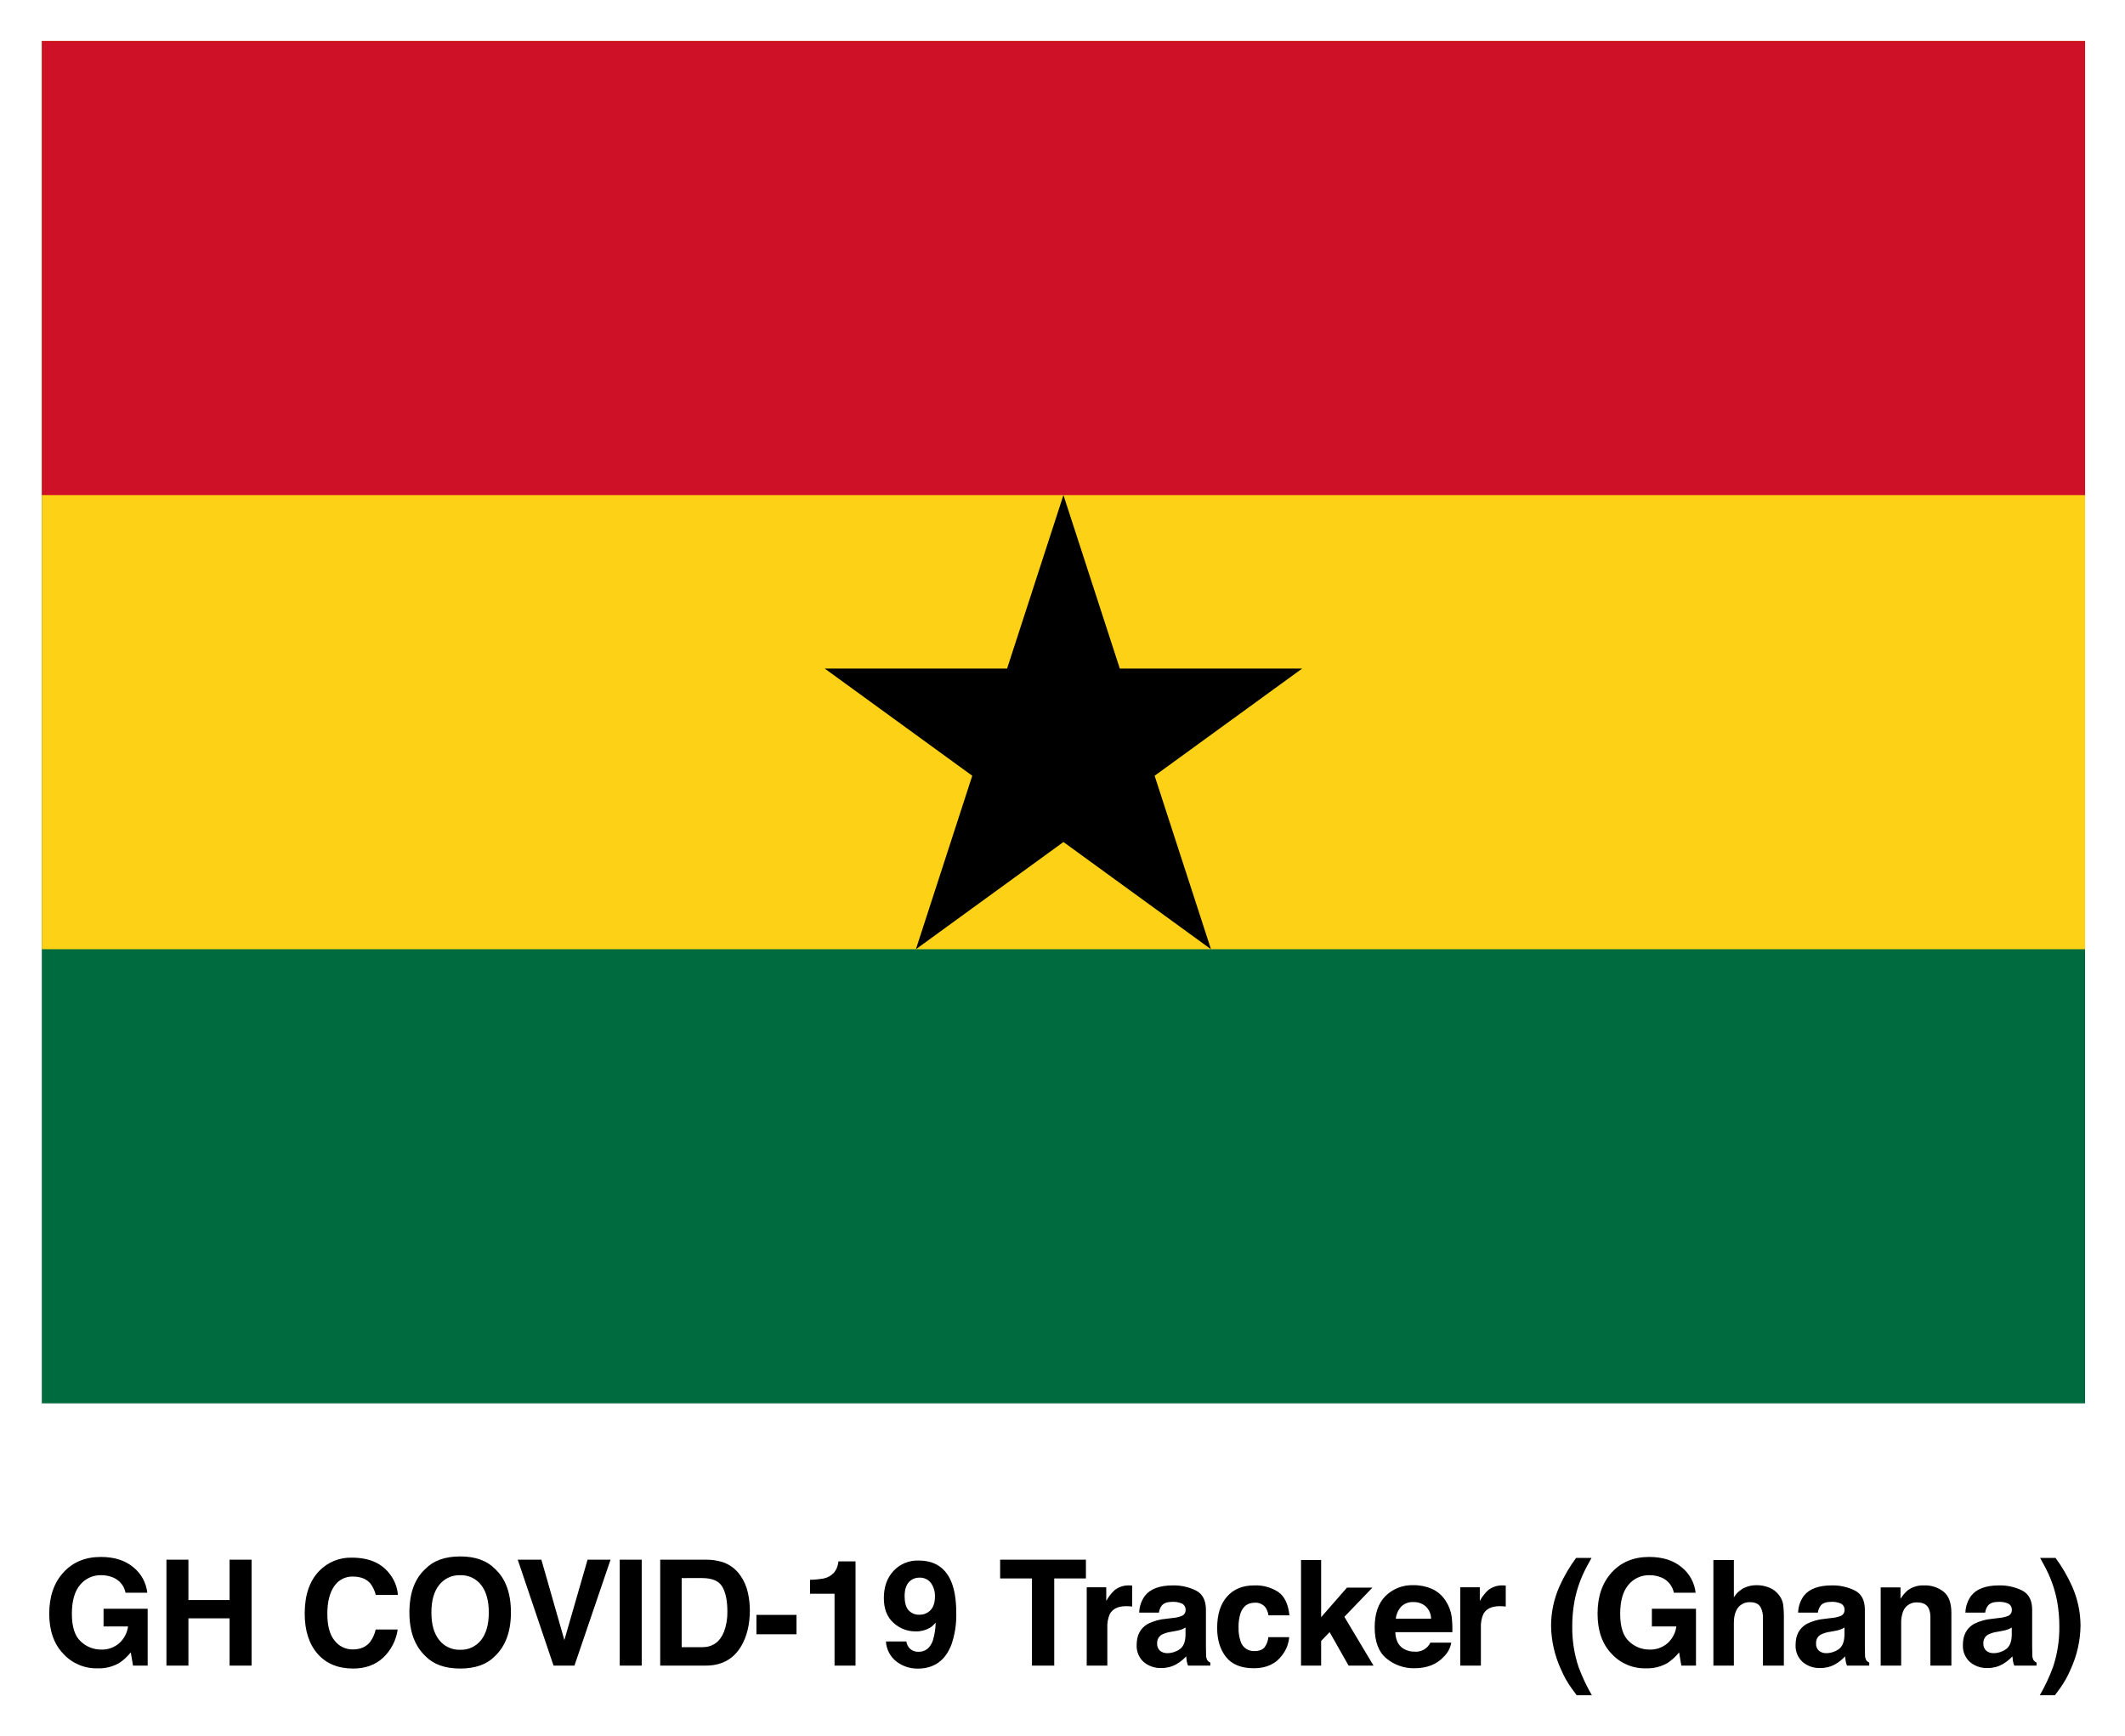
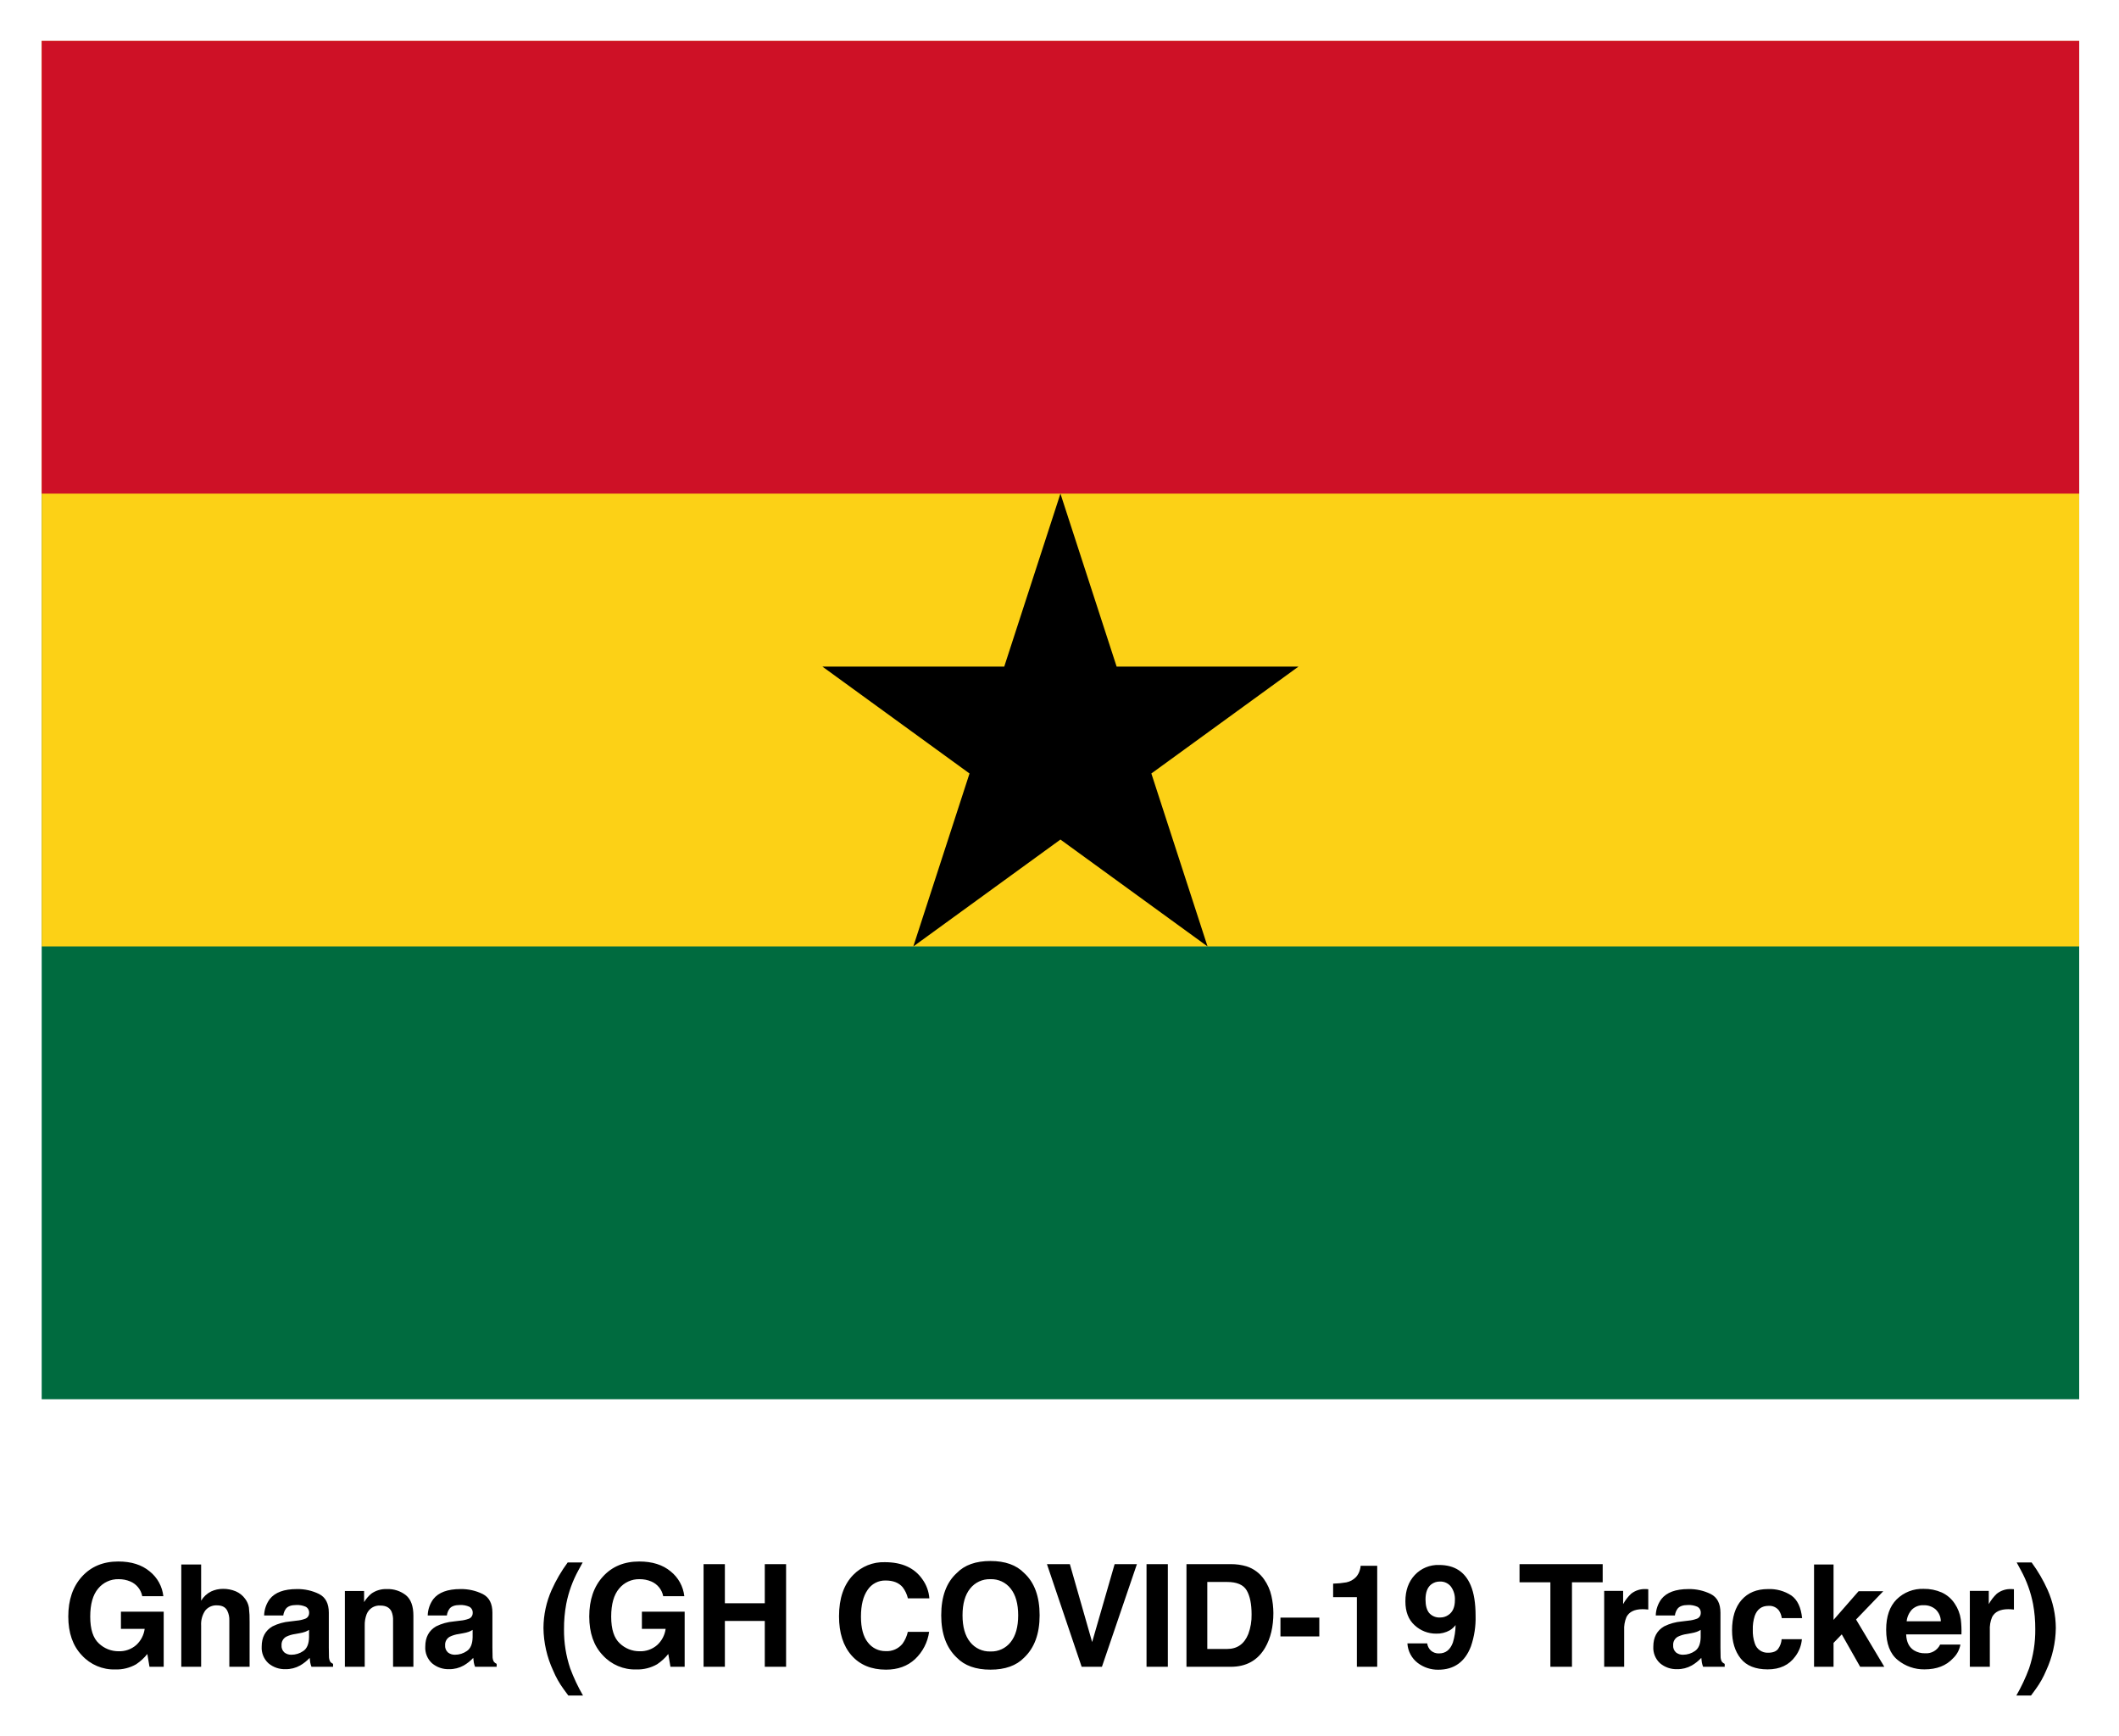
- <svg xmlns="http://www.w3.org/2000/svg" role="img" viewBox="-19.00 -20.00 936.00 764.50">
-   <path d="M36.297 681.428a9.135 9.135 0 0 0-5.412-6.677 13.288 13.288 0 0 0-5.348-1.044 11.623 11.623 0 0 0-9.256 4.248q-3.624 4.248-3.624 12.775 0 8.591 3.924 12.16a12.9 12.9 0 0 0 8.924 3.569 11.575 11.575 0 0 0 8.038-2.814 12.147 12.147 0 0 0 3.86-7.376h-10.791V688.486H46.044v25.031h-6.456l-.981-5.823a22.294 22.294 0 0 1-5.063 4.663 17.872 17.872 0 0 1-9.494 2.362 19.729 19.729 0 0 1-15.19-6.42q-6.171-6.451-6.171-17.646 0-11.322 6.234-18.152 6.234-6.832 16.487-6.831 8.892 0 14.288 4.509a16.77 16.77 0 0 1 6.187 11.25zm18.015 32.089V666.872h9.684v17.785h18.133V666.872H91.812v46.646h-9.683v-20.822H63.996v20.822zm67.384-41.772a19.207 19.207 0 0 1 14.339-5.759q11.646 0 17.031 7.722a16.831 16.831 0 0 1 3.193 8.702h-9.747a13.285 13.285 0 0 0-2.388-5.063q-2.604-3.038-7.719-3.038a9.512 9.512 0 0 0-8.216 4.288q-3.007 4.289-3.007 12.136 0 7.849 3.173 11.757a9.944 9.944 0 0 0 8.063 3.908q5.015 0 7.646-3.354a14.731 14.731 0 0 0 2.415-5.411h9.684a21.011 21.011 0 0 1-6.402 12.404q-5.15 4.78-13.196 4.779-9.956 0-15.654-6.456-5.698-6.486-5.697-17.785 0-12.214 6.48-18.829zm77.294 37.627q-5.286 5.443-15.285 5.443-10 0-15.285-5.443-7.089-6.677-7.088-19.24 0-12.817 7.088-19.24 5.284-5.443 15.285-5.443 10 0 15.285 5.443 7.056 6.423 7.057 19.24 0 12.563-7.057 19.24zm-6.092-7.089q3.401-4.271 3.402-12.151 0-7.849-3.402-12.137a11.118 11.118 0 0 0-9.193-4.287 11.267 11.267 0 0 0-9.24 4.271q-3.45 4.273-3.449 12.152 0 7.879 3.449 12.151a11.265 11.265 0 0 0 9.24 4.272 11.133 11.133 0 0 0 9.193-4.272zm46.907-35.411h10.126l-15.903 46.646h-9.209l-15.774-46.646H219.458l10.126 35.411zm23.854 46.646h-9.684V666.872h9.684zm35.473-45.633a15.414 15.414 0 0 1 7.949 5.918 20.744 20.744 0 0 1 3.325 7.531 36.097 36.097 0 0 1 .887 7.722q0 9.303-3.737 15.76-5.067 8.703-15.645 8.702h-20.111V666.872h20.111a24.582 24.582 0 0 1 7.221 1.013zm-17.87 7.089v30.442h9.001q6.91 0 9.635-6.804a23.96 23.96 0 0 0 1.49-8.893q0-7.119-2.235-10.933-2.235-3.813-8.89-3.813zm32.92 16.202h17.658v8.544h-17.658zm23.617-9.304v-6.14a39.736 39.736 0 0 0 5.966-.569 8.402 8.402 0 0 0 4.419-2.405 7.92 7.92 0 0 0 1.768-3.291 7.569 7.569 0 0 0 .347-1.835h7.532v45.886h-9.241V681.872zm36.765-10.048a14.418 14.418 0 0 1 11.06-4.572q10.474 0 14.367 9.272 2.215 5.253 2.215 13.829a39.355 39.355 0 0 1-2.12 13.892q-4.052 10.603-14.874 10.602a15.171 15.171 0 0 1-9.272-3.054 12.036 12.036 0 0 1-4.715-8.908h8.987a5.423 5.423 0 0 0 1.709 3.291 5.291 5.291 0 0 0 3.702 1.266q4.463 0 6.266-4.937a28.838 28.838 0 0 0 1.234-7.943 9.753 9.753 0 0 1-2.626 2.374 11.92 11.92 0 0 1-6.234 1.519 14.174 14.174 0 0 1-9.715-3.781q-4.241-3.781-4.241-10.902 0-7.372 4.256-11.946zm15.174 18.213q3.069-1.963 3.069-6.805a9.62 9.62 0 0 0-1.819-6.171 6.035 6.035 0 0 0-4.984-2.278 6.191 6.191 0 0 0-3.956 1.298q-2.595 2.026-2.595 6.867 0 4.083 1.662 6.123a6.2 6.2 0 0 0 5.111 2.041 6.31 6.31 0 0 0 3.513-1.075zm69.575-23.165v8.26H445.358v38.386h-9.81v-38.386h-14.019v-8.26zm19.612 11.345c.116.011.374.027.775.048v9.24q-.854-.095-1.519-.126c-.443-.021-.803-.032-1.076-.032q-5.443 0-7.311 3.544a13.79 13.79 0 0 0-1.044 6.14v16.487h-9.082v-34.493h8.607v6.013a19.086 19.086 0 0 1 3.639-4.716 9.909 9.909 0 0 1 6.583-2.12c.168 0 .311.006.427.016zm18.75 14.32a14.257 14.257 0 0 0 3.602-.792 2.712 2.712 0 0 0 1.945-2.562 3.033 3.033 0 0 0-1.492-2.928 9.425 9.425 0 0 0-4.378-.807q-3.24 0-4.588 1.582a6.533 6.533 0 0 0-1.283 3.165h-8.702a13.196 13.196 0 0 1 2.543-7.438q3.59-4.556 12.331-4.557a21.988 21.988 0 0 1 10.107 2.247q4.416 2.247 4.417 8.48v15.823q0 1.645.063 3.987a5.009 5.009 0 0 0 .538 2.405 3.231 3.231 0 0 0 1.329 1.044v1.329h-9.811a10.023 10.023 0 0 1-.569-1.962q-.158-.917-.253-2.089a18.609 18.609 0 0 1-4.329 3.449 13.081 13.081 0 0 1-6.621 1.678 11.426 11.426 0 0 1-7.782-2.674 9.511 9.511 0 0 1-3.071-7.579q0-6.362 4.941-9.209a22.058 22.058 0 0 1 7.97-2.216zm5.515 4.208a9.993 9.993 0 0 1-1.749.871 14.806 14.806 0 0 1-2.422.616l-2.053.38a13.496 13.496 0 0 0-4.146 1.234 4.119 4.119 0 0 0-2.131 3.829 4 4 0 0 0 1.302 3.339 4.947 4.947 0 0 0 3.165 1.028 9.422 9.422 0 0 0 5.446-1.709q2.49-1.709 2.587-6.234zm36.528-5.348a7.988 7.988 0 0 0-1.301-3.481 5.461 5.461 0 0 0-4.727-2.088q-4.569 0-6.249 4.525a18.77 18.77 0 0 0-.889 6.376 17.256 17.256 0 0 0 .889 6.092 6.031 6.031 0 0 0 6.091 4.304q3.171 0 4.504-1.709a8.486 8.486 0 0 0 1.618-4.43h9.209a15.089 15.089 0 0 1-2.978 7.784q-4.245 5.918-12.576 5.918-8.331 0-12.259-4.937-3.927-4.937-3.928-12.802 0-8.875 4.339-13.812 4.34-4.937 11.975-4.937a18.049 18.049 0 0 1 10.628 2.911q4.132 2.912 4.894 10.285zm14.345-24.367h8.86V692.193l11.376-13.011h11.215l-12.363 12.85 12.842 21.485h-10.977l-8.357-14.737-3.735 3.883v10.854h-8.86zm57.644 12.692a14.037 14.037 0 0 1 5.961 5.103 16.947 16.947 0 0 1 2.748 7.132 44.075 44.075 0 0 1 .298 6.846h-25.123q.211 5.19 3.607 7.278a9.161 9.161 0 0 0 4.973 1.297 7.005 7.005 0 0 0 6.864-3.955h9.208a11.264 11.264 0 0 1-3.344 6.234q-4.635 5.032-12.978 5.031a18.803 18.803 0 0 1-12.149-4.244q-5.265-4.244-5.264-13.81 0-8.963 4.752-13.745a16.628 16.628 0 0 1 12.335-4.783 19.637 19.637 0 0 1 8.111 1.616zm-13.492 7.791a9.375 9.375 0 0 0-2.402 5.34h15.538a7.528 7.528 0 0 0-2.402-5.451 7.908 7.908 0 0 0-5.35-1.859 7.155 7.155 0 0 0-5.384 1.971zm45.248-9.297c.116.011.374.027.775.048v9.24q-.854-.095-1.519-.126c-.443-.021-.803-.032-1.076-.032q-5.443 0-7.311 3.544a13.79 13.79 0 0 0-1.044 6.14v16.487h-9.082v-34.493h8.607v6.013a19.086 19.086 0 0 1 3.639-4.716 9.909 9.909 0 0 1 6.583-2.12c.168 0 .311.006.427.016zm24.433.428a67.882 67.882 0 0 1 7.311-12.532h6.804l-1.931 3.545a52.78 52.78 0 0 0-5.538 15.316 60.615 60.615 0 0 0-1.012 11.455 54.115 54.115 0 0 0 2.816 17.816 81.199 81.199 0 0 0 5.822 12.342h-6.677l-2.247-3.069a41.101 41.101 0 0 1-4.652-8.291 47.218 47.218 0 0 1-4.398-19.367 42.968 42.968 0 0 1 3.702-17.215zm50.388 2.784a9.133 9.133 0 0 0-5.411-6.677 13.288 13.288 0 0 0-5.348-1.044 11.625 11.625 0 0 0-9.257 4.248q-3.624 4.248-3.623 12.775 0 8.591 3.924 12.16a12.902 12.902 0 0 0 8.924 3.569 11.571 11.571 0 0 0 8.038-2.814 12.15 12.15 0 0 0 3.861-7.376h-10.791V688.486h19.43v25.031h-6.455l-.981-5.823a22.285 22.285 0 0 1-5.063 4.663 17.87 17.87 0 0 1-9.493 2.362 19.732 19.732 0 0 1-15.19-6.42q-6.17-6.451-6.171-17.646 0-11.322 6.234-18.152 6.234-6.832 16.487-6.831 8.893 0 14.288 4.509a16.77 16.77 0 0 1 6.187 11.25zm42.142-2.214a10.136 10.136 0 0 1 4.27 3.389 9.047 9.047 0 0 1 1.732 3.976 49.207 49.207 0 0 1 .315 6.667v20.271h-9.209v-21.005a9.304 9.304 0 0 0-.942-4.498q-1.225-2.408-4.648-2.408a6.378 6.378 0 0 0-5.388 2.392q-1.838 2.392-1.838 6.827v18.692h-9.019v-46.487h9.019V683.486a11.034 11.034 0 0 1 4.521-4.193 12.733 12.733 0 0 1 5.404-1.187 14.614 14.614 0 0 1 5.782 1.108zm27.488 13.322a14.257 14.257 0 0 0 3.602-.792 2.712 2.712 0 0 0 1.945-2.562 3.033 3.033 0 0 0-1.492-2.928 9.425 9.425 0 0 0-4.378-.807q-3.24 0-4.588 1.582a6.533 6.533 0 0 0-1.283 3.165h-8.702a13.196 13.196 0 0 1 2.543-7.438q3.59-4.556 12.331-4.557a21.988 21.988 0 0 1 10.107 2.247q4.417 2.247 4.417 8.48v15.823q0 1.645.063 3.987a5.009 5.009 0 0 0 .538 2.405 3.231 3.231 0 0 0 1.329 1.044v1.329h-9.811a10.023 10.023 0 0 1-.569-1.962q-.158-.917-.253-2.089a18.609 18.609 0 0 1-4.329 3.449 13.081 13.081 0 0 1-6.621 1.678 11.426 11.426 0 0 1-7.782-2.674 9.511 9.511 0 0 1-3.071-7.579q0-6.362 4.941-9.209a22.058 22.058 0 0 1 7.97-2.216zm5.515 4.208a9.992 9.992 0 0 1-1.749.871 14.806 14.806 0 0 1-2.422.616l-2.053.38a13.496 13.496 0 0 0-4.146 1.234 4.119 4.119 0 0 0-2.131 3.829 4 4 0 0 0 1.302 3.339 4.947 4.947 0 0 0 3.165 1.028 9.422 9.422 0 0 0 5.446-1.709q2.49-1.709 2.587-6.234zm43.71-15.743q3.388 2.801 3.388 9.288v23.228h-9.24v-20.98a9.642 9.642 0 0 0-.723-4.178q-1.32-2.659-5.026-2.658a6.23 6.23 0 0 0-6.251 3.893 13.446 13.446 0 0 0-.88 5.253v18.671h-9.019v-34.431h8.733v5.032a15.279 15.279 0 0 1 3.277-3.829 11.355 11.355 0 0 1 7.027-2.089 13.221 13.221 0 0 1 8.713 2.801zm24.464 11.535a14.257 14.257 0 0 0 3.602-.792 2.712 2.712 0 0 0 1.945-2.562 3.033 3.033 0 0 0-1.492-2.928 9.425 9.425 0 0 0-4.378-.807q-3.24 0-4.588 1.582a6.533 6.533 0 0 0-1.283 3.165h-8.702a13.196 13.196 0 0 1 2.543-7.438q3.59-4.556 12.331-4.557a21.988 21.988 0 0 1 10.107 2.247q4.417 2.247 4.417 8.48v15.823q0 1.645.063 3.987a5.009 5.009 0 0 0 .538 2.405 3.231 3.231 0 0 0 1.329 1.044v1.329h-9.811a10.024 10.024 0 0 1-.569-1.962q-.158-.917-.253-2.089a18.609 18.609 0 0 1-4.329 3.449 13.081 13.081 0 0 1-6.621 1.678 11.426 11.426 0 0 1-7.782-2.674 9.511 9.511 0 0 1-3.071-7.579q0-6.362 4.941-9.209a22.058 22.058 0 0 1 7.97-2.216zm5.515 4.208a9.993 9.993 0 0 1-1.749.871 14.806 14.806 0 0 1-2.422.616l-2.053.38a13.496 13.496 0 0 0-4.146 1.234 4.119 4.119 0 0 0-2.131 3.829 4 4 0 0 0 1.302 3.339 4.947 4.947 0 0 0 3.165 1.028 9.422 9.422 0 0 0 5.446-1.709q2.49-1.709 2.587-6.234zm26.598-18.101a43.026 43.026 0 0 1 3.696 17.215 47.299 47.299 0 0 1-4.391 19.367 41.236 41.236 0 0 1-4.644 8.291l-2.243 3.069h-6.665a81.398 81.398 0 0 0 5.801-12.342 54.296 54.296 0 0 0 2.807-17.816 60.867 60.867 0 0 0-1.009-11.455 52.902 52.902 0 0 0-5.518-15.316l-1.924-3.545h6.792a67.859 67.859 0 0 1 7.297 12.532z" />
+ <svg xmlns="http://www.w3.org/2000/svg" role="img" viewBox="-19.00 -20.00 936.00 766.50">
  <path fill="#006b3f" d="M-.586-1.969h900v600h-900z" />
  <path fill="#fcd116" d="M-.586-1.969h900v400h-900z" />
  <path fill="#ce1126" d="M-.586-1.969h900v200h-900z" />
-   <path d="M449.414 198.031l64.98 200-170.13-123.61h210.3l-170.13 123.61z" />
+   <path d="M449.414 198.031l64.98 200-170.13-123.61h210.3l-170.13 123.61zM43.834 685.011a8.88 8.88 0 0 0-5.26-6.491 12.919 12.919 0 0 0-5.199-1.015 11.296 11.296 0 0 0-8.998 4.13q-3.523 4.129-3.522 12.418 0 8.353 3.814 11.821a12.538 12.538 0 0 0 8.675 3.469 11.247 11.247 0 0 0 7.813-2.735 11.808 11.808 0 0 0 3.753-7.17H34.42v-7.567h18.888v24.333h-6.275l-.954-5.66a21.704 21.704 0 0 1-4.922 4.532 17.373 17.373 0 0 1-9.229 2.297 19.177 19.177 0 0 1-14.766-6.241q-5.999-6.271-5.999-17.153 0-11.005 6.06-17.646 6.06-6.64 16.027-6.64 8.644 0 13.889 4.384a16.299 16.299 0 0 1 6.014 10.936zm41.279-2.152a9.846 9.846 0 0 1 4.15 3.294 8.787 8.787 0 0 1 1.684 3.864 47.832 47.832 0 0 1 .307 6.481v19.705h-8.952v-20.418a9.045 9.045 0 0 0-.916-4.373q-1.191-2.341-4.519-2.341a6.2 6.2 0 0 0-5.237 2.325 10.705 10.705 0 0 0-1.786 6.637v18.17h-8.767v-45.189h8.767v15.996a10.716 10.716 0 0 1 4.395-4.075 12.37 12.37 0 0 1 5.253-1.154 14.187 14.187 0 0 1 5.621 1.078zm27.036 12.949a13.834 13.834 0 0 0 3.501-.769 2.639 2.639 0 0 0 1.891-2.492 2.945 2.945 0 0 0-1.45-2.845 9.155 9.155 0 0 0-4.256-.785q-3.149 0-4.459 1.538a6.343 6.343 0 0 0-1.247 3.076H97.668a12.823 12.823 0 0 1 2.472-7.229q3.491-4.43 11.987-4.43a21.376 21.376 0 0 1 9.825 2.184q4.294 2.186 4.294 8.244v15.381q0 1.6.062 3.876a4.864 4.864 0 0 0 .523 2.338 3.136 3.136 0 0 0 1.292 1.016v1.292h-9.536a9.765 9.765 0 0 1-.554-1.907q-.155-.892-.246-2.03a18.102 18.102 0 0 1-4.208 3.353 12.718 12.718 0 0 1-6.436 1.631 11.106 11.106 0 0 1-7.565-2.6 9.243 9.243 0 0 1-2.986-7.367q0-6.183 4.803-8.952a21.47 21.47 0 0 1 7.748-2.153zm5.361 4.092a9.681 9.681 0 0 1-1.7.846 14.328 14.328 0 0 1-2.354.6l-1.996.369a13.112 13.112 0 0 0-4.03 1.2 4.004 4.004 0 0 0-2.071 3.722 3.89 3.89 0 0 0 1.265 3.246 4.809 4.809 0 0 0 3.077.999 9.163 9.163 0 0 0 5.294-1.661q2.421-1.661 2.514-6.06zm42.804-15.304q3.293 2.722 3.293 9.028v22.579h-8.982v-20.396a9.367 9.367 0 0 0-.702-4.061q-1.283-2.584-4.886-2.584a6.057 6.057 0 0 0-6.077 3.784 13.085 13.085 0 0 0-.855 5.106v18.149h-8.767V682.735h8.49v4.891a14.851 14.851 0 0 1 3.186-3.722 11.038 11.038 0 0 1 6.831-2.03 12.851 12.851 0 0 1 8.47 2.723zm24.095 11.212a13.834 13.834 0 0 0 3.501-.769 2.639 2.639 0 0 0 1.891-2.492 2.945 2.945 0 0 0-1.45-2.845 9.155 9.155 0 0 0-4.256-.785q-3.149 0-4.459 1.538a6.343 6.343 0 0 0-1.247 3.076h-8.459a12.823 12.823 0 0 1 2.472-7.229q3.491-4.43 11.987-4.43a21.376 21.376 0 0 1 9.825 2.184q4.294 2.186 4.294 8.244v15.381q0 1.6.062 3.876a4.865 4.865 0 0 0 .523 2.338 3.136 3.136 0 0 0 1.292 1.016v1.292h-9.536a9.765 9.765 0 0 1-.554-1.907q-.155-.892-.246-2.03a18.102 18.102 0 0 1-4.208 3.353 12.718 12.718 0 0 1-6.436 1.631 11.106 11.106 0 0 1-7.565-2.6 9.243 9.243 0 0 1-2.986-7.367q0-6.183 4.803-8.952a21.47 21.47 0 0 1 7.748-2.153zM189.769 699.9a9.682 9.682 0 0 1-1.7.846 14.328 14.328 0 0 1-2.354.6l-1.996.369a13.112 13.112 0 0 0-4.03 1.2 4.004 4.004 0 0 0-2.071 3.722 3.89 3.89 0 0 0 1.265 3.246 4.809 4.809 0 0 0 3.077.999 9.163 9.163 0 0 0 5.294-1.661q2.421-1.661 2.514-6.06zm34.886-17.596a65.887 65.887 0 0 1 7.106-12.182h6.614l-1.876 3.445a51.286 51.286 0 0 0-5.383 14.889 58.86 58.86 0 0 0-.984 11.136 52.598 52.598 0 0 0 2.738 17.318 78.959 78.959 0 0 0 5.66 11.997h-6.491l-2.184-2.983a39.98 39.98 0 0 1-4.522-8.06 45.901 45.901 0 0 1-4.276-18.826 41.759 41.759 0 0 1 3.599-16.734zm49.296 2.707a8.88 8.88 0 0 0-5.26-6.491 12.919 12.919 0 0 0-5.199-1.015 11.296 11.296 0 0 0-8.998 4.13q-3.523 4.129-3.522 12.418 0 8.353 3.814 11.821a12.538 12.538 0 0 0 8.675 3.469 11.247 11.247 0 0 0 7.813-2.735 11.808 11.808 0 0 0 3.753-7.17H264.538v-7.567h18.888v24.333h-6.275l-.954-5.66a21.704 21.704 0 0 1-4.922 4.532 17.373 17.373 0 0 1-9.229 2.297 19.177 19.177 0 0 1-14.766-6.241q-5.999-6.271-5.999-17.153 0-11.005 6.06-17.646 6.06-6.64 16.027-6.64 8.644 0 13.889 4.384a16.299 16.299 0 0 1 6.014 10.936zm17.827 31.192V670.861h9.413v17.288h17.626V670.861h9.413v45.343h-9.413v-20.241h-17.626v20.241zm66.133-40.605a18.667 18.667 0 0 1 13.938-5.599q11.321 0 16.556 7.506a16.358 16.358 0 0 1 3.104 8.459h-9.475a12.91 12.91 0 0 0-2.321-4.922q-2.531-2.953-7.503-2.953a9.246 9.246 0 0 0-7.986 4.169q-2.923 4.167-2.923 11.797 0 7.629 3.084 11.428a9.664 9.664 0 0 0 7.838 3.799 8.88 8.88 0 0 0 7.433-3.261 14.309 14.309 0 0 0 2.347-5.26h9.413a20.427 20.427 0 0 1-6.224 12.059q-5.006 4.645-12.827 4.645-9.677 0-15.216-6.275-5.539-6.305-5.539-17.288 0-11.874 6.3-18.303zm75.45 36.575q-5.138 5.291-14.858 5.291-9.721 0-14.858-5.291-6.891-6.489-6.891-18.703 0-12.459 6.891-18.703 5.137-5.29 14.858-5.291 9.72 0 14.858 5.291 6.859 6.246 6.86 18.703 0 12.212-6.86 18.703zm-5.921-6.891q3.306-4.153 3.307-11.812 0-7.629-3.307-11.797a10.809 10.809 0 0 0-8.937-4.168 10.951 10.951 0 0 0-8.982 4.152q-3.353 4.153-3.353 11.812t3.353 11.812a10.951 10.951 0 0 0 8.982 4.153 10.824 10.824 0 0 0 8.937-4.153zm45.913-34.422h9.844l-15.459 45.343h-8.951l-15.334-45.343h10.12l9.844 34.422zm23.503 45.343h-9.413V670.861h9.413zm34.798-44.358a14.988 14.988 0 0 1 7.728 5.752 20.19 20.19 0 0 1 3.232 7.321 35.157 35.157 0 0 1 .862 7.506q0 9.044-3.633 15.319-4.926 8.461-15.209 8.46H505.084V670.861h19.549a23.869 23.869 0 0 1 7.02.984zm-17.371 6.891v29.593h8.751q6.716 0 9.365-6.614a23.279 23.279 0 0 0 1.448-8.644q0-6.921-2.172-10.628-2.172-3.708-8.642-3.707zm32.315 15.75h17.165v8.306h-17.165zm23.272-9.044v-5.968a38.668 38.668 0 0 0 5.799-.554 8.175 8.175 0 0 0 4.296-2.338 7.704 7.704 0 0 0 1.719-3.199 7.372 7.372 0 0 0 .337-1.784h7.321v44.605h-8.982V685.442zm36.053-9.767a14.013 14.013 0 0 1 10.752-4.445q10.181 0 13.966 9.013 2.152 5.106 2.153 13.443a38.249 38.249 0 0 1-2.062 13.504q-3.938 10.307-14.458 10.306a14.744 14.744 0 0 1-9.013-2.969 11.703 11.703 0 0 1-4.584-8.659h8.736a5.278 5.278 0 0 0 1.661 3.199 5.146 5.146 0 0 0 3.6 1.23q4.337 0 6.091-4.799a28.043 28.043 0 0 0 1.199-7.722 9.481 9.481 0 0 1-2.553 2.308 11.592 11.592 0 0 1-6.061 1.477 13.782 13.782 0 0 1-9.443-3.676q-4.124-3.677-4.122-10.598 0-7.167 4.137-11.612zm14.751 17.703q2.982-1.907 2.983-6.614a9.35 9.35 0 0 0-1.769-5.998 5.865 5.865 0 0 0-4.845-2.215 6.022 6.022 0 0 0-3.846 1.261q-2.522 1.969-2.522 6.676 0 3.968 1.615 5.952a6.027 6.027 0 0 0 4.968 1.984 6.131 6.131 0 0 0 3.415-1.046zm68.261-22.518v8.028h-13.565v37.314H665.832v-37.315h-13.628V670.861zm19.381 11.028c.112.01.364.025.754.046v8.982q-.831-.092-1.477-.123c-.431-.021-.78-.031-1.046-.031q-5.291 0-7.106 3.445a13.404 13.404 0 0 0-1.015 5.968v16.027h-8.829v-33.53h8.367v5.845a18.54 18.54 0 0 1 3.538-4.584 9.634 9.634 0 0 1 6.398-2.061c.164 0.0.302.005.415.016zm18.541 13.919a13.844 13.844 0 0 0 3.502-.769 2.639 2.639 0 0 0 1.891-2.492 2.945 2.945 0 0 0-1.45-2.845 9.157 9.157 0 0 0-4.256-.785q-3.149 0-4.46 1.538a6.353 6.353 0 0 0-1.247 3.076h-8.459a12.819 12.819 0 0 1 2.472-7.229q3.491-4.43 11.987-4.43a21.374 21.374 0 0 1 9.824 2.184q4.295 2.186 4.294 8.244v15.381q0 1.6.062 3.876a4.858 4.858 0 0 0 .523 2.338 3.136 3.136 0 0 0 1.292 1.016v1.292H733.294a9.765 9.765 0 0 1-.554-1.907q-.155-.892-.246-2.03a18.102 18.102 0 0 1-4.208 3.353 12.721 12.721 0 0 1-6.437 1.631 11.106 11.106 0 0 1-7.564-2.6 9.241 9.241 0 0 1-2.986-7.367q0-6.183 4.804-8.952a21.467 21.467 0 0 1 7.747-2.153zM732.217 699.9a9.669 9.669 0 0 1-1.7.846 14.32 14.32 0 0 1-2.354.6l-1.996.369a13.107 13.107 0 0 0-4.029 1.2 4.004 4.004 0 0 0-2.071 3.722 3.89 3.89 0 0 0 1.265 3.246 4.811 4.811 0 0 0 3.077.999 9.162 9.162 0 0 0 5.294-1.661q2.421-1.661 2.515-6.06zm35.823-5.199a7.777 7.777 0 0 0-1.265-3.384 5.307 5.307 0 0 0-4.595-2.03q-4.44 0-6.074 4.399a18.246 18.246 0 0 0-.863 6.198 16.776 16.776 0 0 0 .863 5.922 5.862 5.862 0 0 0 5.92 4.184q3.085 0 4.379-1.661a8.262 8.262 0 0 0 1.573-4.307h8.951a14.655 14.655 0 0 1-2.895 7.567q-4.126 5.752-12.225 5.752-8.098 0-11.916-4.799-3.819-4.799-3.818-12.443 0-8.628 4.218-13.427 4.219-4.799 11.64-4.799a17.538 17.538 0 0 1 10.331 2.83q4.018 2.83 4.758 9.997zm14.258-23.687h8.613v24.461l11.059-12.648h10.901L800.854 695.318l12.483 20.886H802.667l-8.124-14.326-3.632 3.774v10.552h-8.613zm56.35 12.338a13.635 13.635 0 0 1 5.794 4.961 16.466 16.466 0 0 1 2.672 6.932 42.835 42.835 0 0 1 .289 6.654h-24.421q.204 5.046 3.506 7.075a8.898 8.898 0 0 0 4.834 1.262 6.809 6.809 0 0 0 6.673-3.846h8.95a10.947 10.947 0 0 1-3.25 6.061q-4.506 4.891-12.614 4.891a18.278 18.278 0 0 1-11.811-4.125q-5.117-4.125-5.117-13.424 0-8.713 4.619-13.362a16.167 16.167 0 0 1 11.99-4.649 19.1 19.1 0 0 1 7.886 1.571zm-13.115 7.574a9.107 9.107 0 0 0-2.336 5.189h15.104a7.318 7.318 0 0 0-2.336-5.298 7.682 7.682 0 0 0-5.199-1.808 6.951 6.951 0 0 0-5.233 1.916zm44.3-9.037c.112.01.364.025.754.046v8.982q-.831-.092-1.477-.123c-.431-.021-.78-.031-1.046-.031q-5.291 0-7.106 3.445a13.404 13.404 0 0 0-1.015 5.968v16.027h-8.829v-33.53h8.367v5.845a18.54 18.54 0 0 1 3.538-4.584 9.634 9.634 0 0 1 6.398-2.061c.164 0.0.302.005.415.016zm15.665.415a41.833 41.833 0 0 1 3.593 16.734 45.967 45.967 0 0 1-4.269 18.826 40.016 40.016 0 0 1-4.514 8.06l-2.181 2.983h-6.479a79.13 79.13 0 0 0 5.64-11.997 52.791 52.791 0 0 0 2.728-17.318 59.074 59.074 0 0 0-.98-11.136 51.452 51.452 0 0 0-5.363-14.889l-1.87-3.445h6.603a66.045 66.045 0 0 1 7.094 12.182z" />
</svg>
